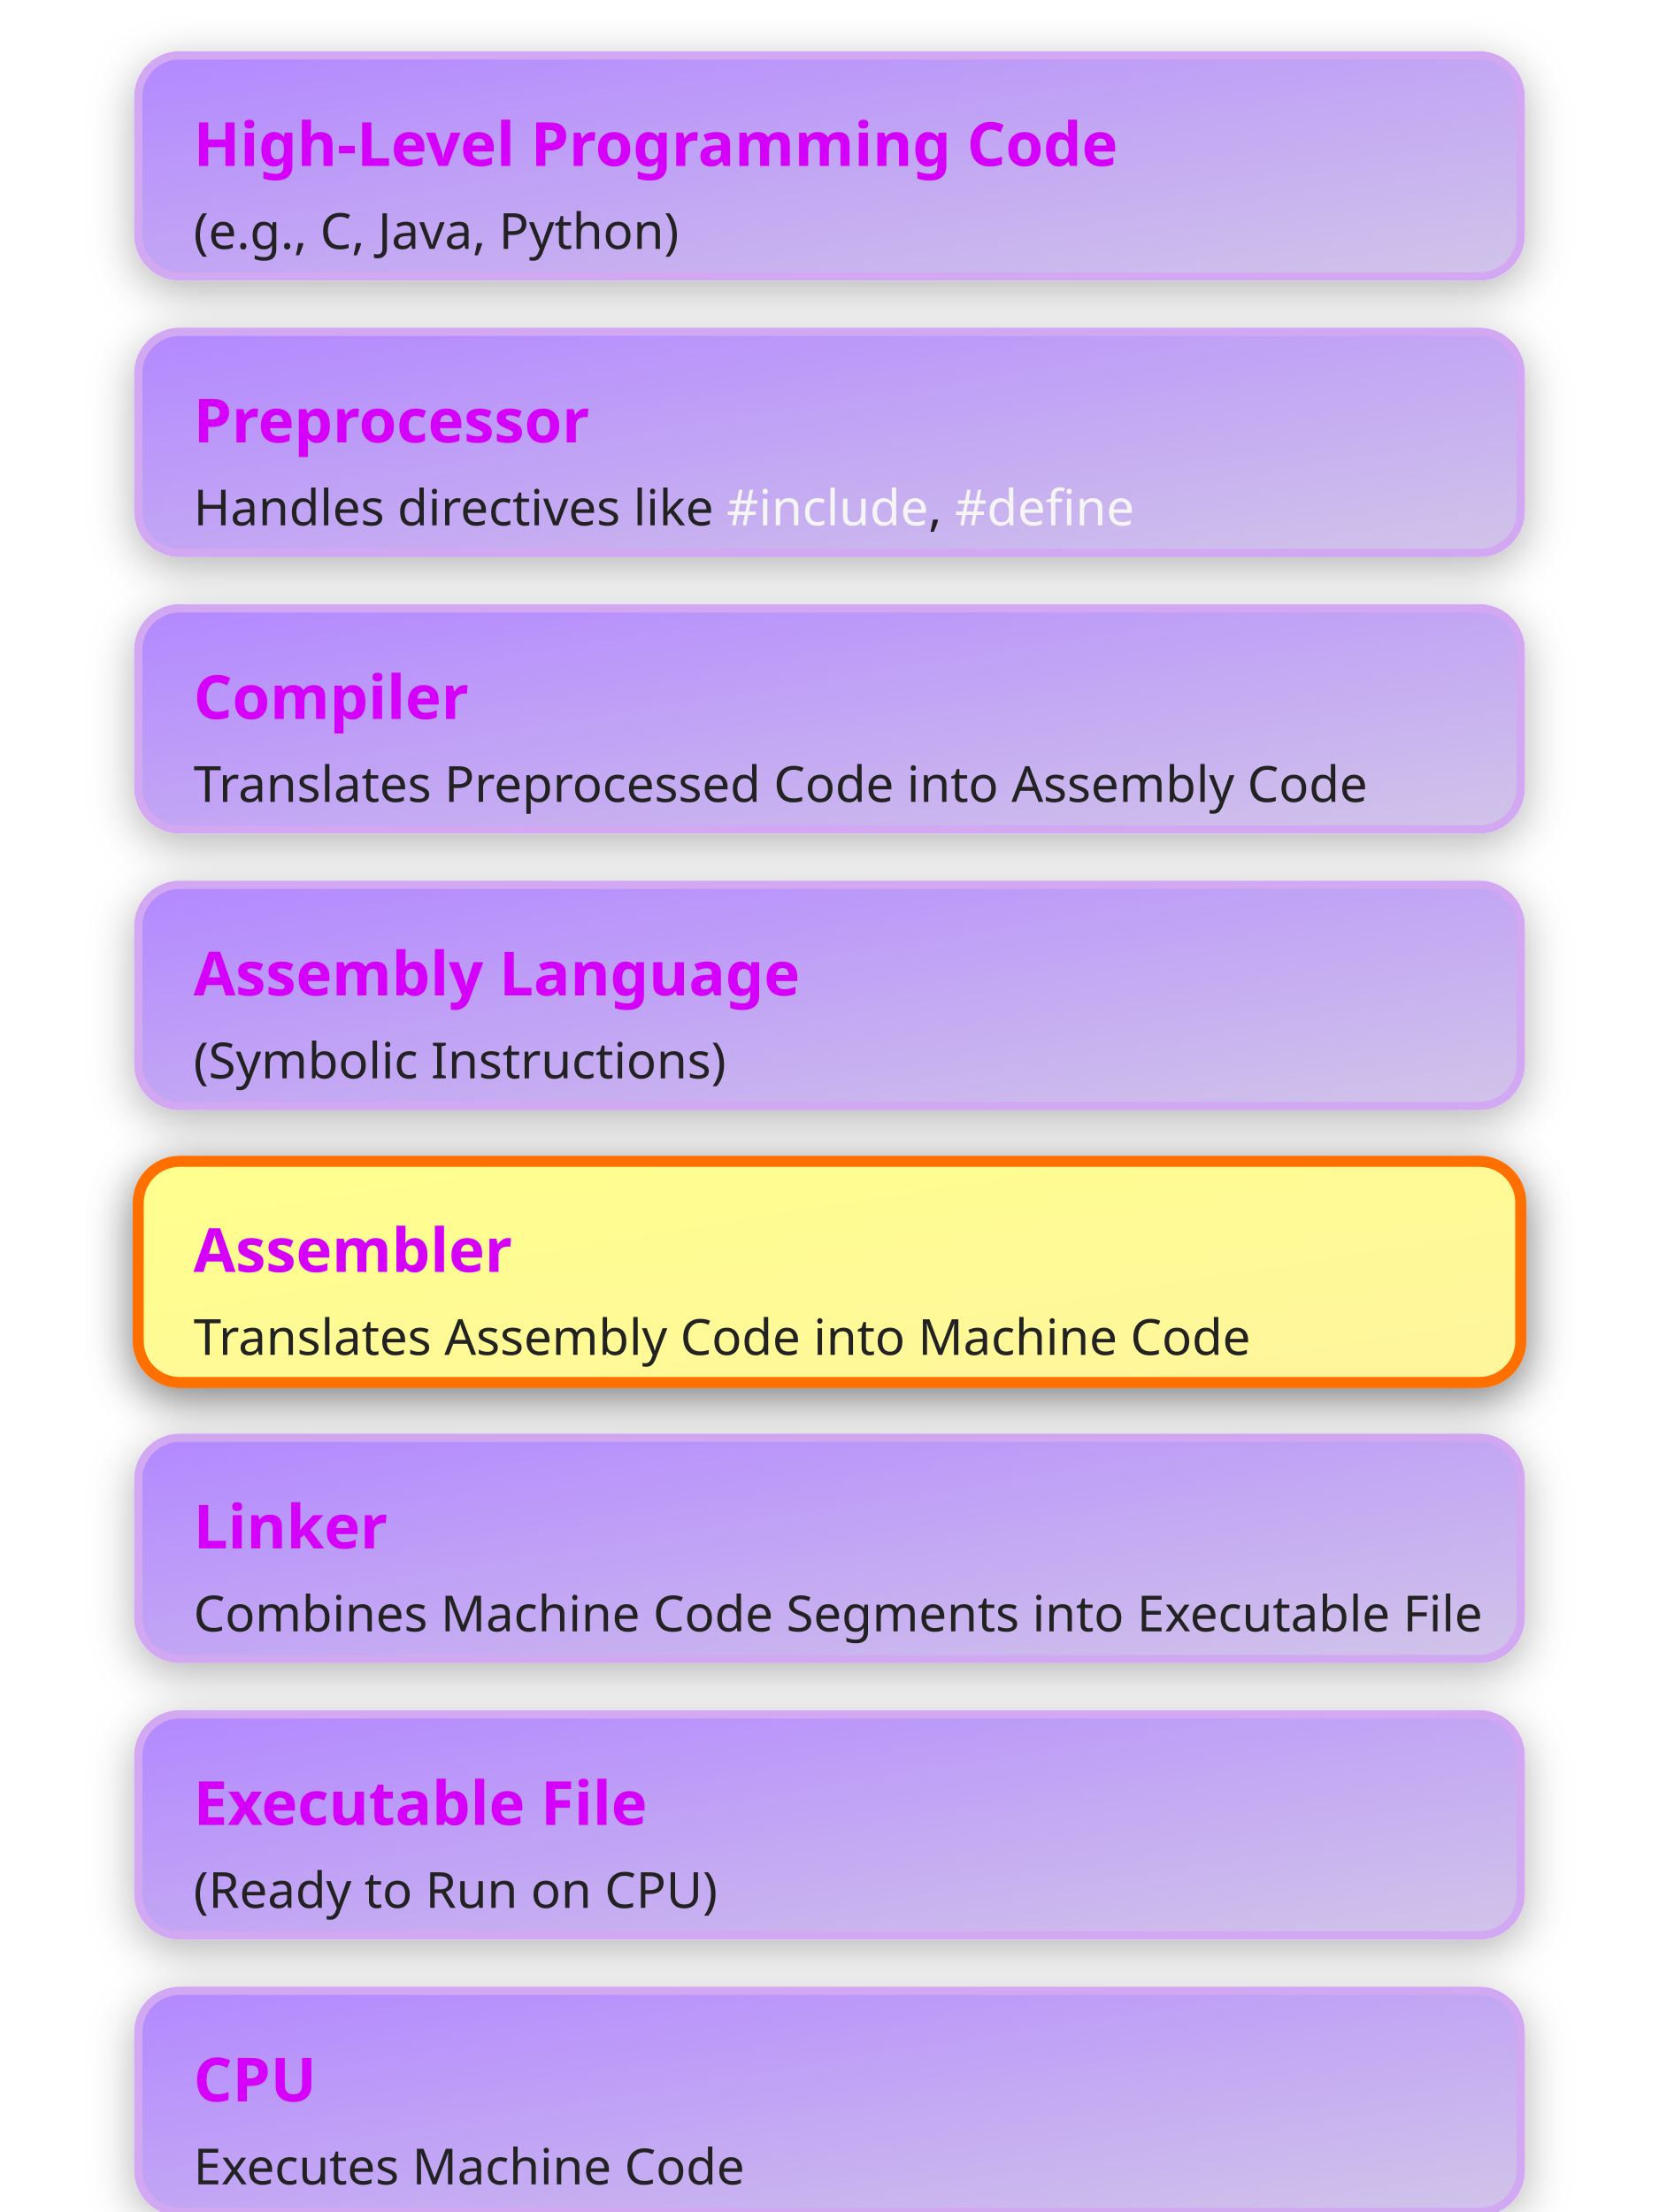
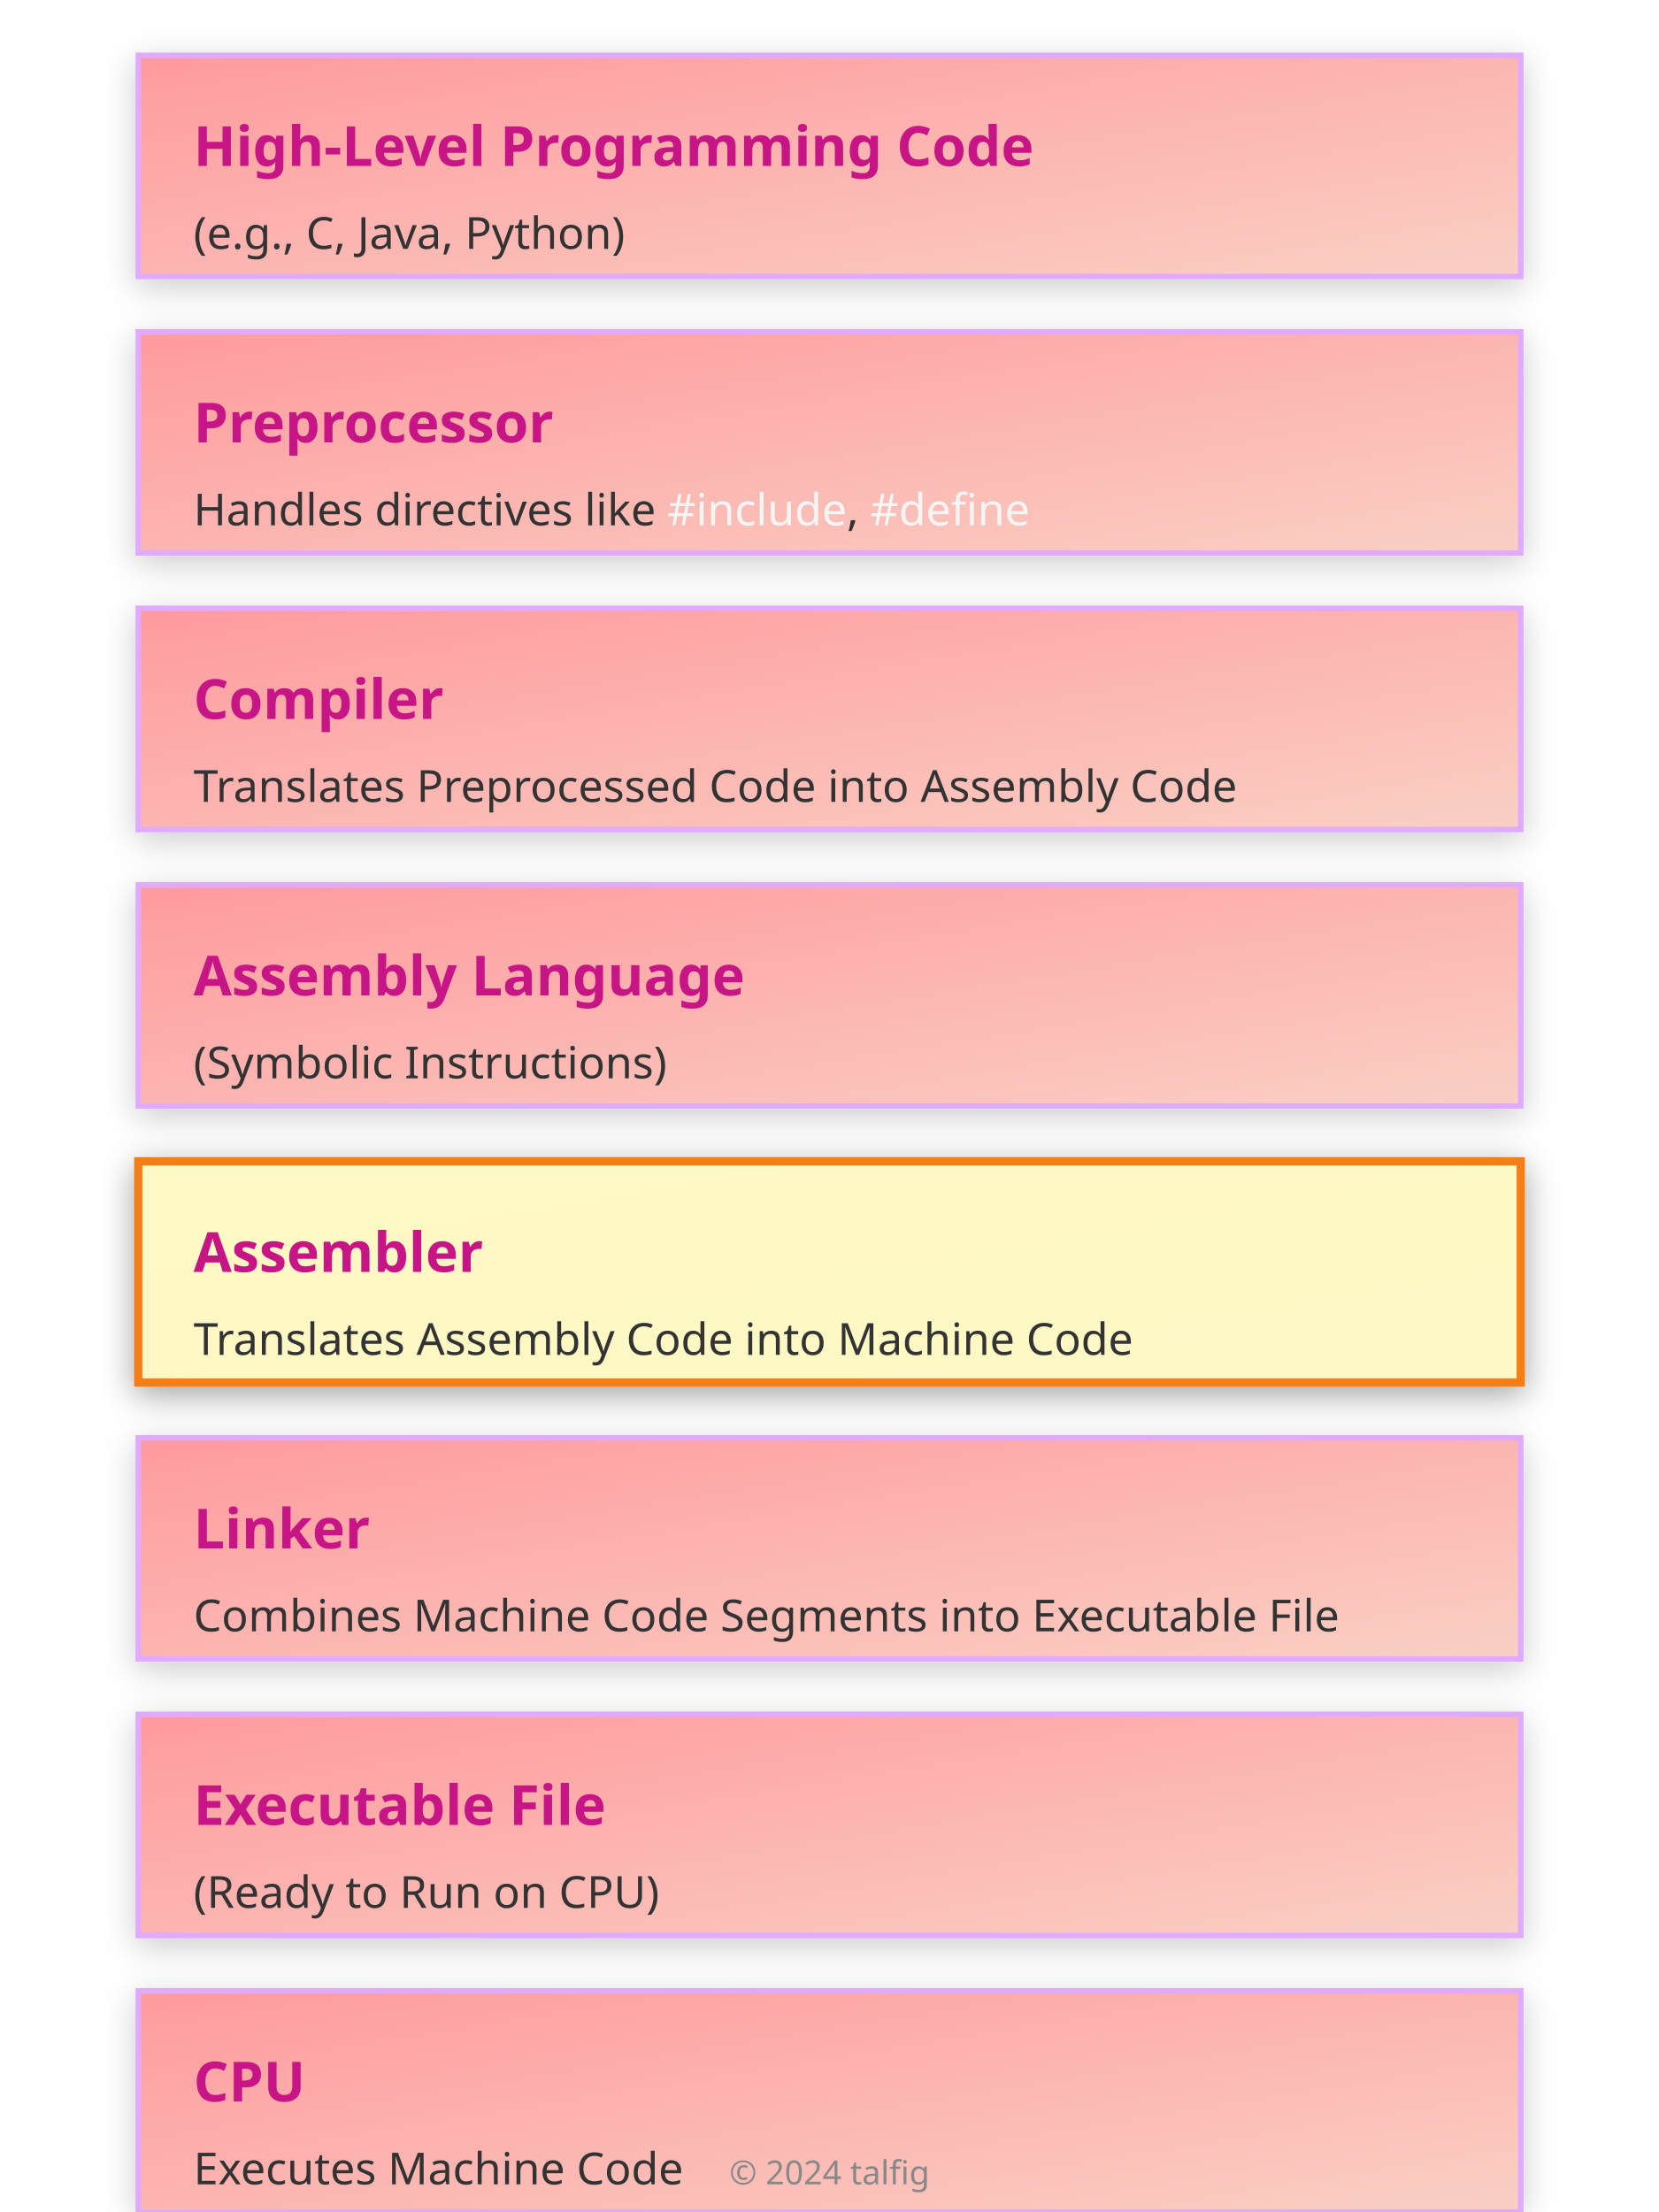
<svg xmlns="http://www.w3.org/2000/svg" width="600" height="800" viewBox="0 0 600 800">
  <style>
    .box {
      fill: url(#boxGradient);
-       stroke: #d1a8f1;
-       stroke-width: 3;
-       filter: drop-shadow(0 4px 8px rgba(0,0,0,0.3));
-       rx: 15; /* Rounded corners */
+       stroke: #e0aaff;
+       stroke-width: 2;
+       filter: drop-shadow(0 3px 6px rgba(0,0,0,0.2));
    }
    .arrow {
-       font-size: 36px;
-       fill: #6a1b9a;
+       font-size: 30px;
+       fill: #4b0082;
      opacity: 0;
-       transform: rotate(90deg);
    }
    .arrow-animation {
-       animation: moveArrow 2s ease-in-out infinite;
+       animation: moveArrow 1.5s linear infinite;
    }
    .highlight {
      fill: url(#highlightGradient);
-       stroke: #ff6f00;
-       stroke-width: 4;
-       filter: drop-shadow(0 4px 8px rgba(0,0,0,0.3));
+       stroke: #f57f17;
+       stroke-width: 3;
    }
    .text {
-       font-size: 18px;
-       fill: #222;
+       font-size: 16px;
+       fill: #333;
      font-family: 'Segoe UI', Tahoma, Geneva, Verdana, sans-serif;
    }
    .title {
-       font-size: 22px;
-       fill: #d500f9;
+       font-size: 20px;
+       fill: #c71585;
      font-weight: bold;
      font-family: 'Segoe UI', Tahoma, Geneva, Verdana, sans-serif;
    }
    @keyframes moveArrow {
-       0% { transform: translateY(0) rotate(90deg); opacity: 1; }
+       0% { transform: translateY(0); opacity: 1; }
      50% { opacity: 1; }
-       100% { transform: translateY(80px) rotate(90deg); opacity: 0; }
+       100% { transform: translateY(80px); opacity: 0; }
    }
    .pointer {
-       fill: #ff6f00;
+       fill: #f57f17;
    }
    .watermark {
-       font-size: 14px;
+       font-size: 12px;
      fill: #888;
      text-anchor: middle;
      font-family: 'Segoe UI', Tahoma, Geneva, Verdana, sans-serif;
    }
  </style>
  <defs>
    <linearGradient id="boxGradient" x1="0%" y1="0%" x2="100%" y2="100%">
-       <stop offset="0%" style="stop-color:#b388ff;stop-opacity:1" />
-       <stop offset="100%" style="stop-color:#d1c4e9;stop-opacity:1" />
+       <stop offset="0%" style="stop-color:#ff9a9e;stop-opacity:1" />
+       <stop offset="100%" style="stop-color:#fad0c4;stop-opacity:1" />
    </linearGradient>
    <linearGradient id="highlightGradient" x1="0%" y1="0%" x2="100%" y2="100%">
-       <stop offset="0%" style="stop-color:#ffff8d;stop-opacity:1" />
-       <stop offset="100%" style="stop-color:#fff59d;stop-opacity:1" />
+       <stop offset="0%" style="stop-color:#fff9c4;stop-opacity:1" />
+       <stop offset="100%" style="stop-color:#fef7c6;stop-opacity:1" />
    </linearGradient>
  </defs>
  <rect x="50" y="20" width="500" height="80" class="box" />
  <text x="70" y="60" class="title">High-Level Programming Code</text>
  <text x="70" y="90" class="text">(e.g., C, Java, Python)</text>
  <rect x="50" y="120" width="500" height="80" class="box" />
  <text x="70" y="160" class="title">Preprocessor</text>
  <text x="70" y="190" class="text">Handles directives like <tspan fill="#f5f5f5">#include</tspan>, <tspan fill="#f5f5f5">#define</tspan>
  </text>
  <rect x="50" y="220" width="500" height="80" class="box" />
  <text x="70" y="260" class="title">Compiler</text>
  <text x="70" y="290" class="text">Translates Preprocessed Code into Assembly Code</text>
  <rect x="50" y="320" width="500" height="80" class="box" />
  <text x="70" y="360" class="title">Assembly Language</text>
  <text x="70" y="390" class="text">(Symbolic Instructions)</text>
  <rect x="50" y="420" width="500" height="80" class="box" />
  <text x="70" y="460" class="title">Assembler</text>
  <text x="70" y="490" class="text">Translates Assembly Code into Machine Code</text>
  <rect x="50" y="520" width="500" height="80" class="box" />
  <text x="70" y="560" class="title">Linker</text>
  <text x="70" y="590" class="text">Combines Machine Code Segments into Executable File</text>
  <rect x="50" y="620" width="500" height="80" class="box" />
  <text x="70" y="660" class="title">Executable File</text>
  <text x="70" y="690" class="text">(Ready to Run on CPU)</text>
  <rect x="50" y="720" width="500" height="80" class="box" />
  <text x="70" y="760" class="title">CPU</text>
  <text x="70" y="790" class="text">Executes Machine Code</text>
-   <text x="280" y="110" class="arrow arrow-animation">↓</text>
-   <text x="280" y="210" class="arrow arrow-animation">↓</text>
-   <text x="280" y="310" class="arrow arrow-animation">↓</text>
-   <text x="280" y="410" class="arrow arrow-animation">↓</text>
-   <text x="280" y="510" class="arrow arrow-animation">↓</text>
-   <text x="280" y="610" class="arrow arrow-animation">↓</text>
-   <text x="280" y="710" class="arrow arrow-animation">↓</text>
+   <text x="280" y="110" class="arrow arrow-animation">⇩</text>
+   <text x="280" y="210" class="arrow arrow-animation">⇩</text>
+   <text x="280" y="310" class="arrow arrow-animation">⇩</text>
+   <text x="280" y="410" class="arrow arrow-animation">⇩</text>
+   <text x="280" y="510" class="arrow arrow-animation">⇩</text>
+   <text x="280" y="610" class="arrow arrow-animation">⇩</text>
+   <text x="280" y="710" class="arrow arrow-animation">⇩</text>
  <rect x="50" y="420" width="500" height="80" class="box highlight" />
  <text x="70" y="460" class="title">Assembler</text>
  <text x="70" y="490" class="text">Translates Assembly Code into Machine Code</text>
+   <text x="300" y="790" class="watermark">© 2024 talfig</text>
</svg>
